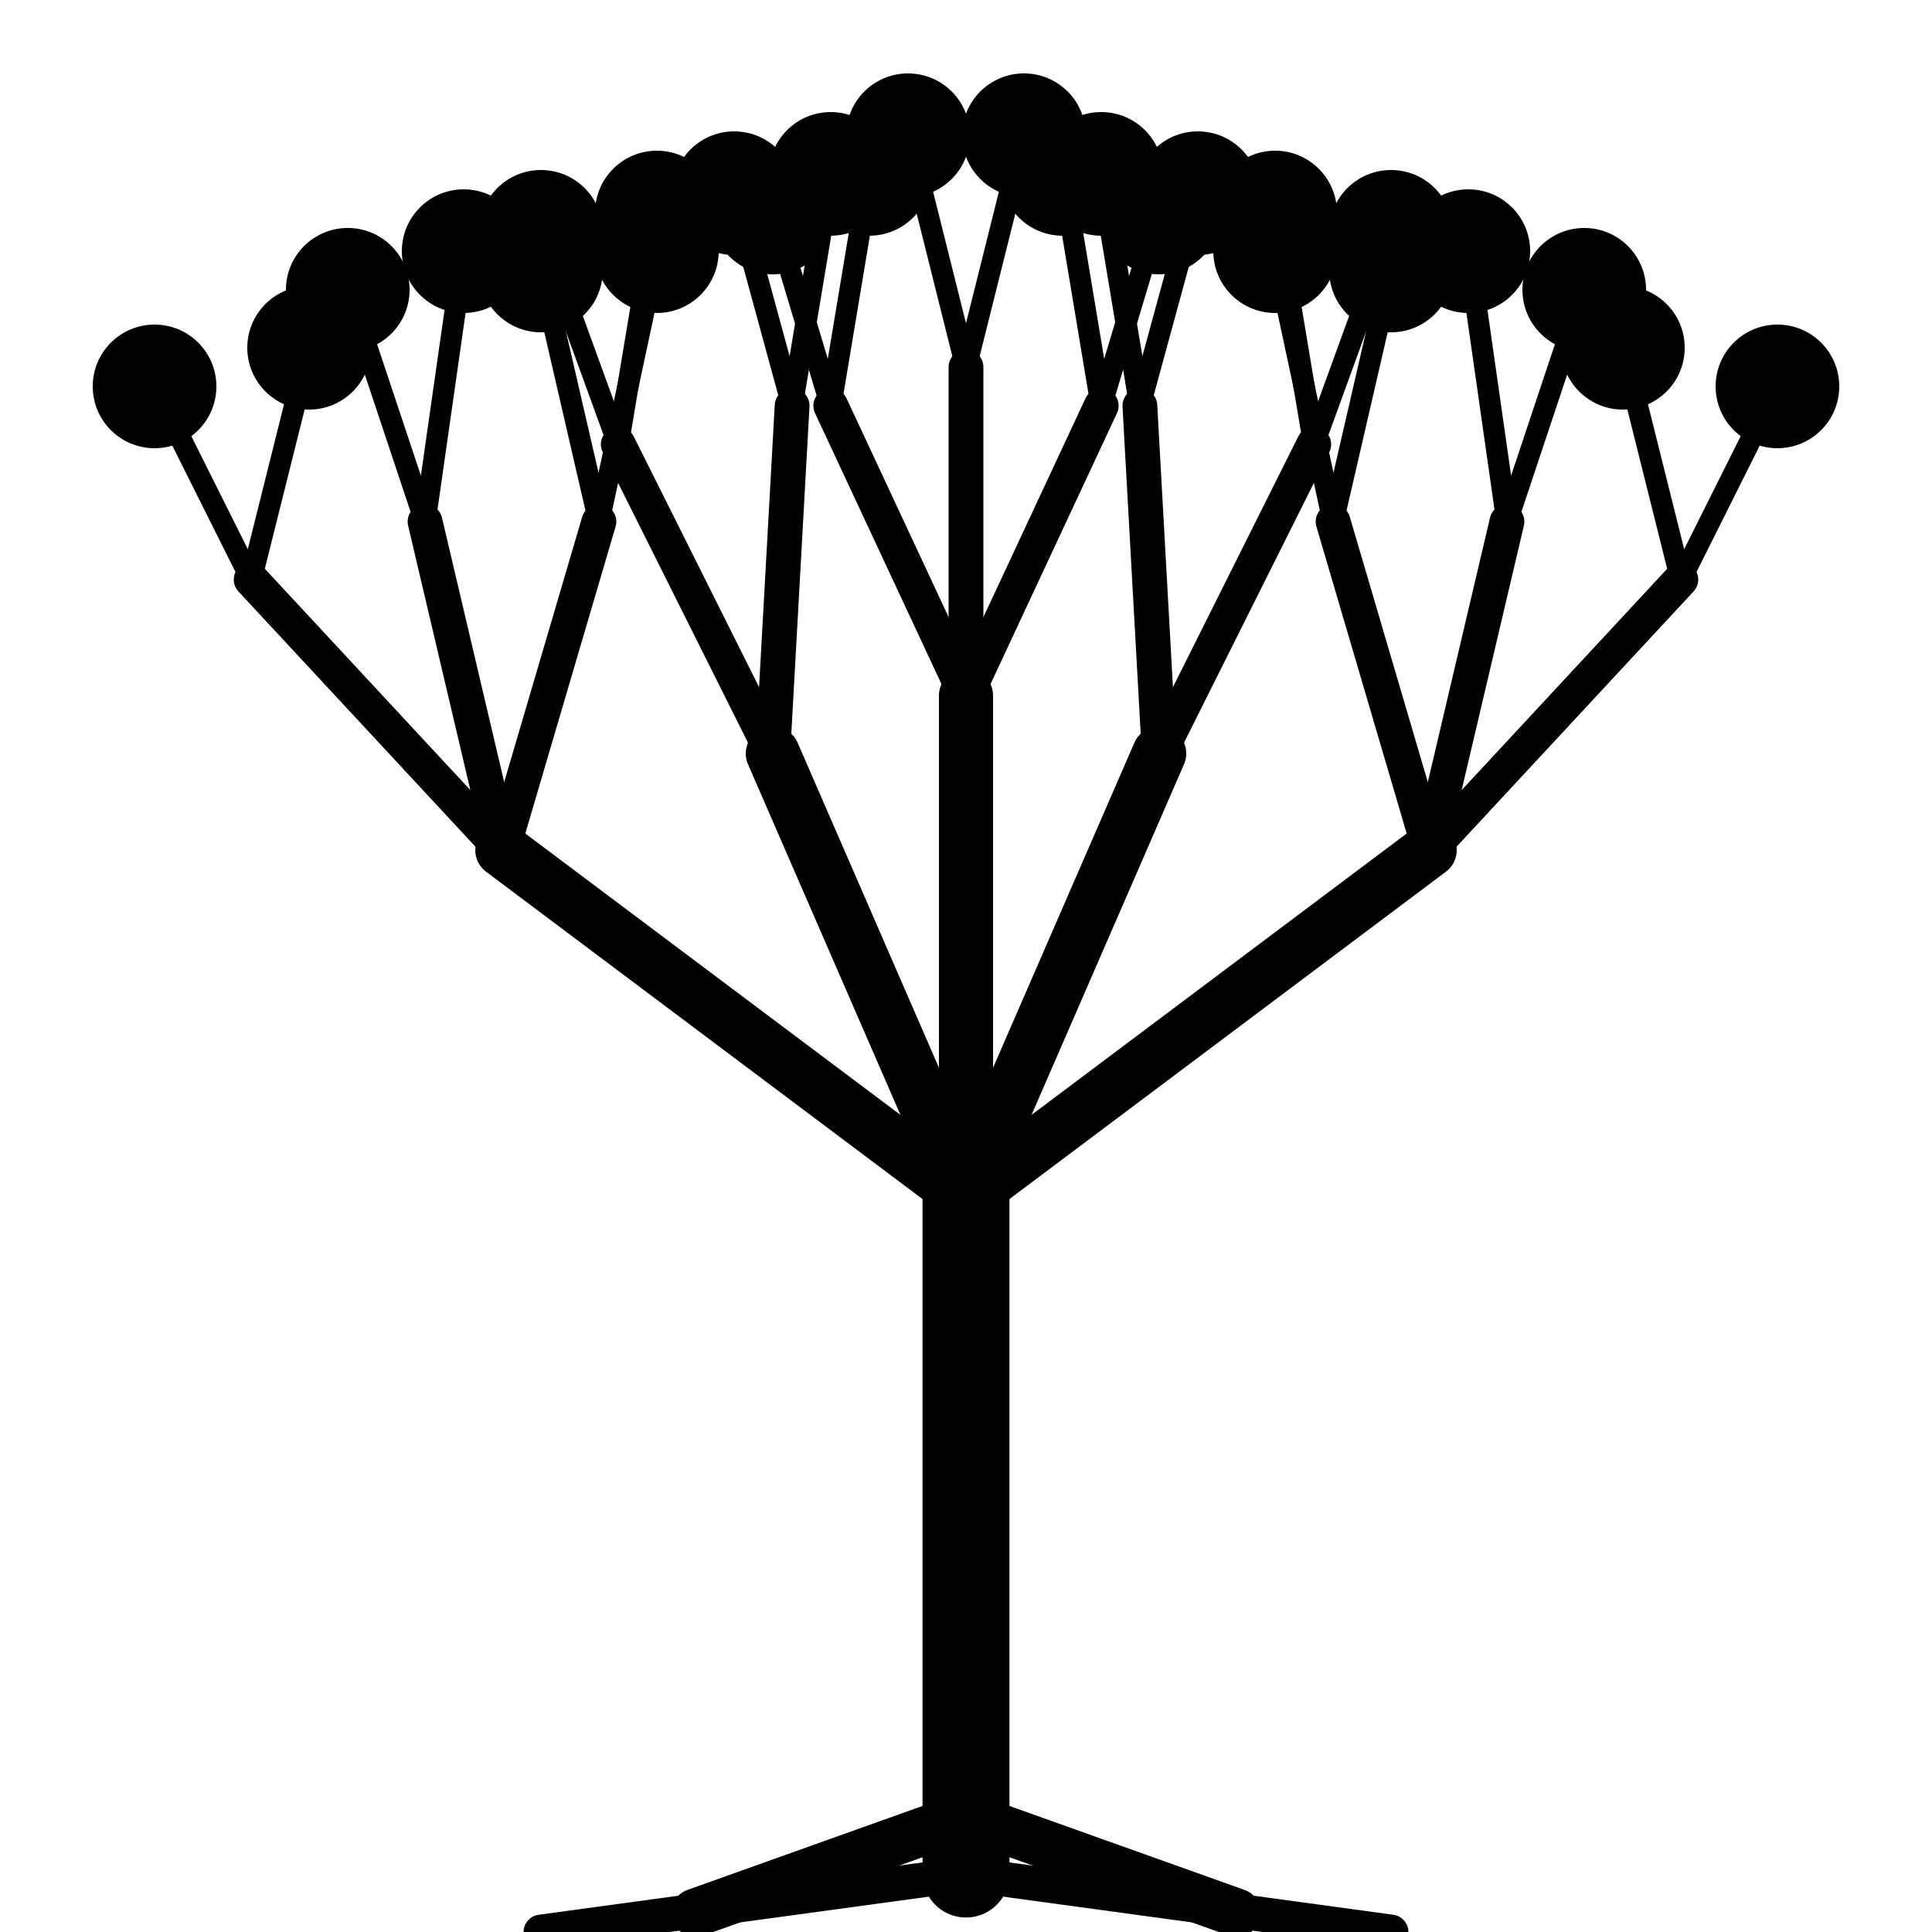
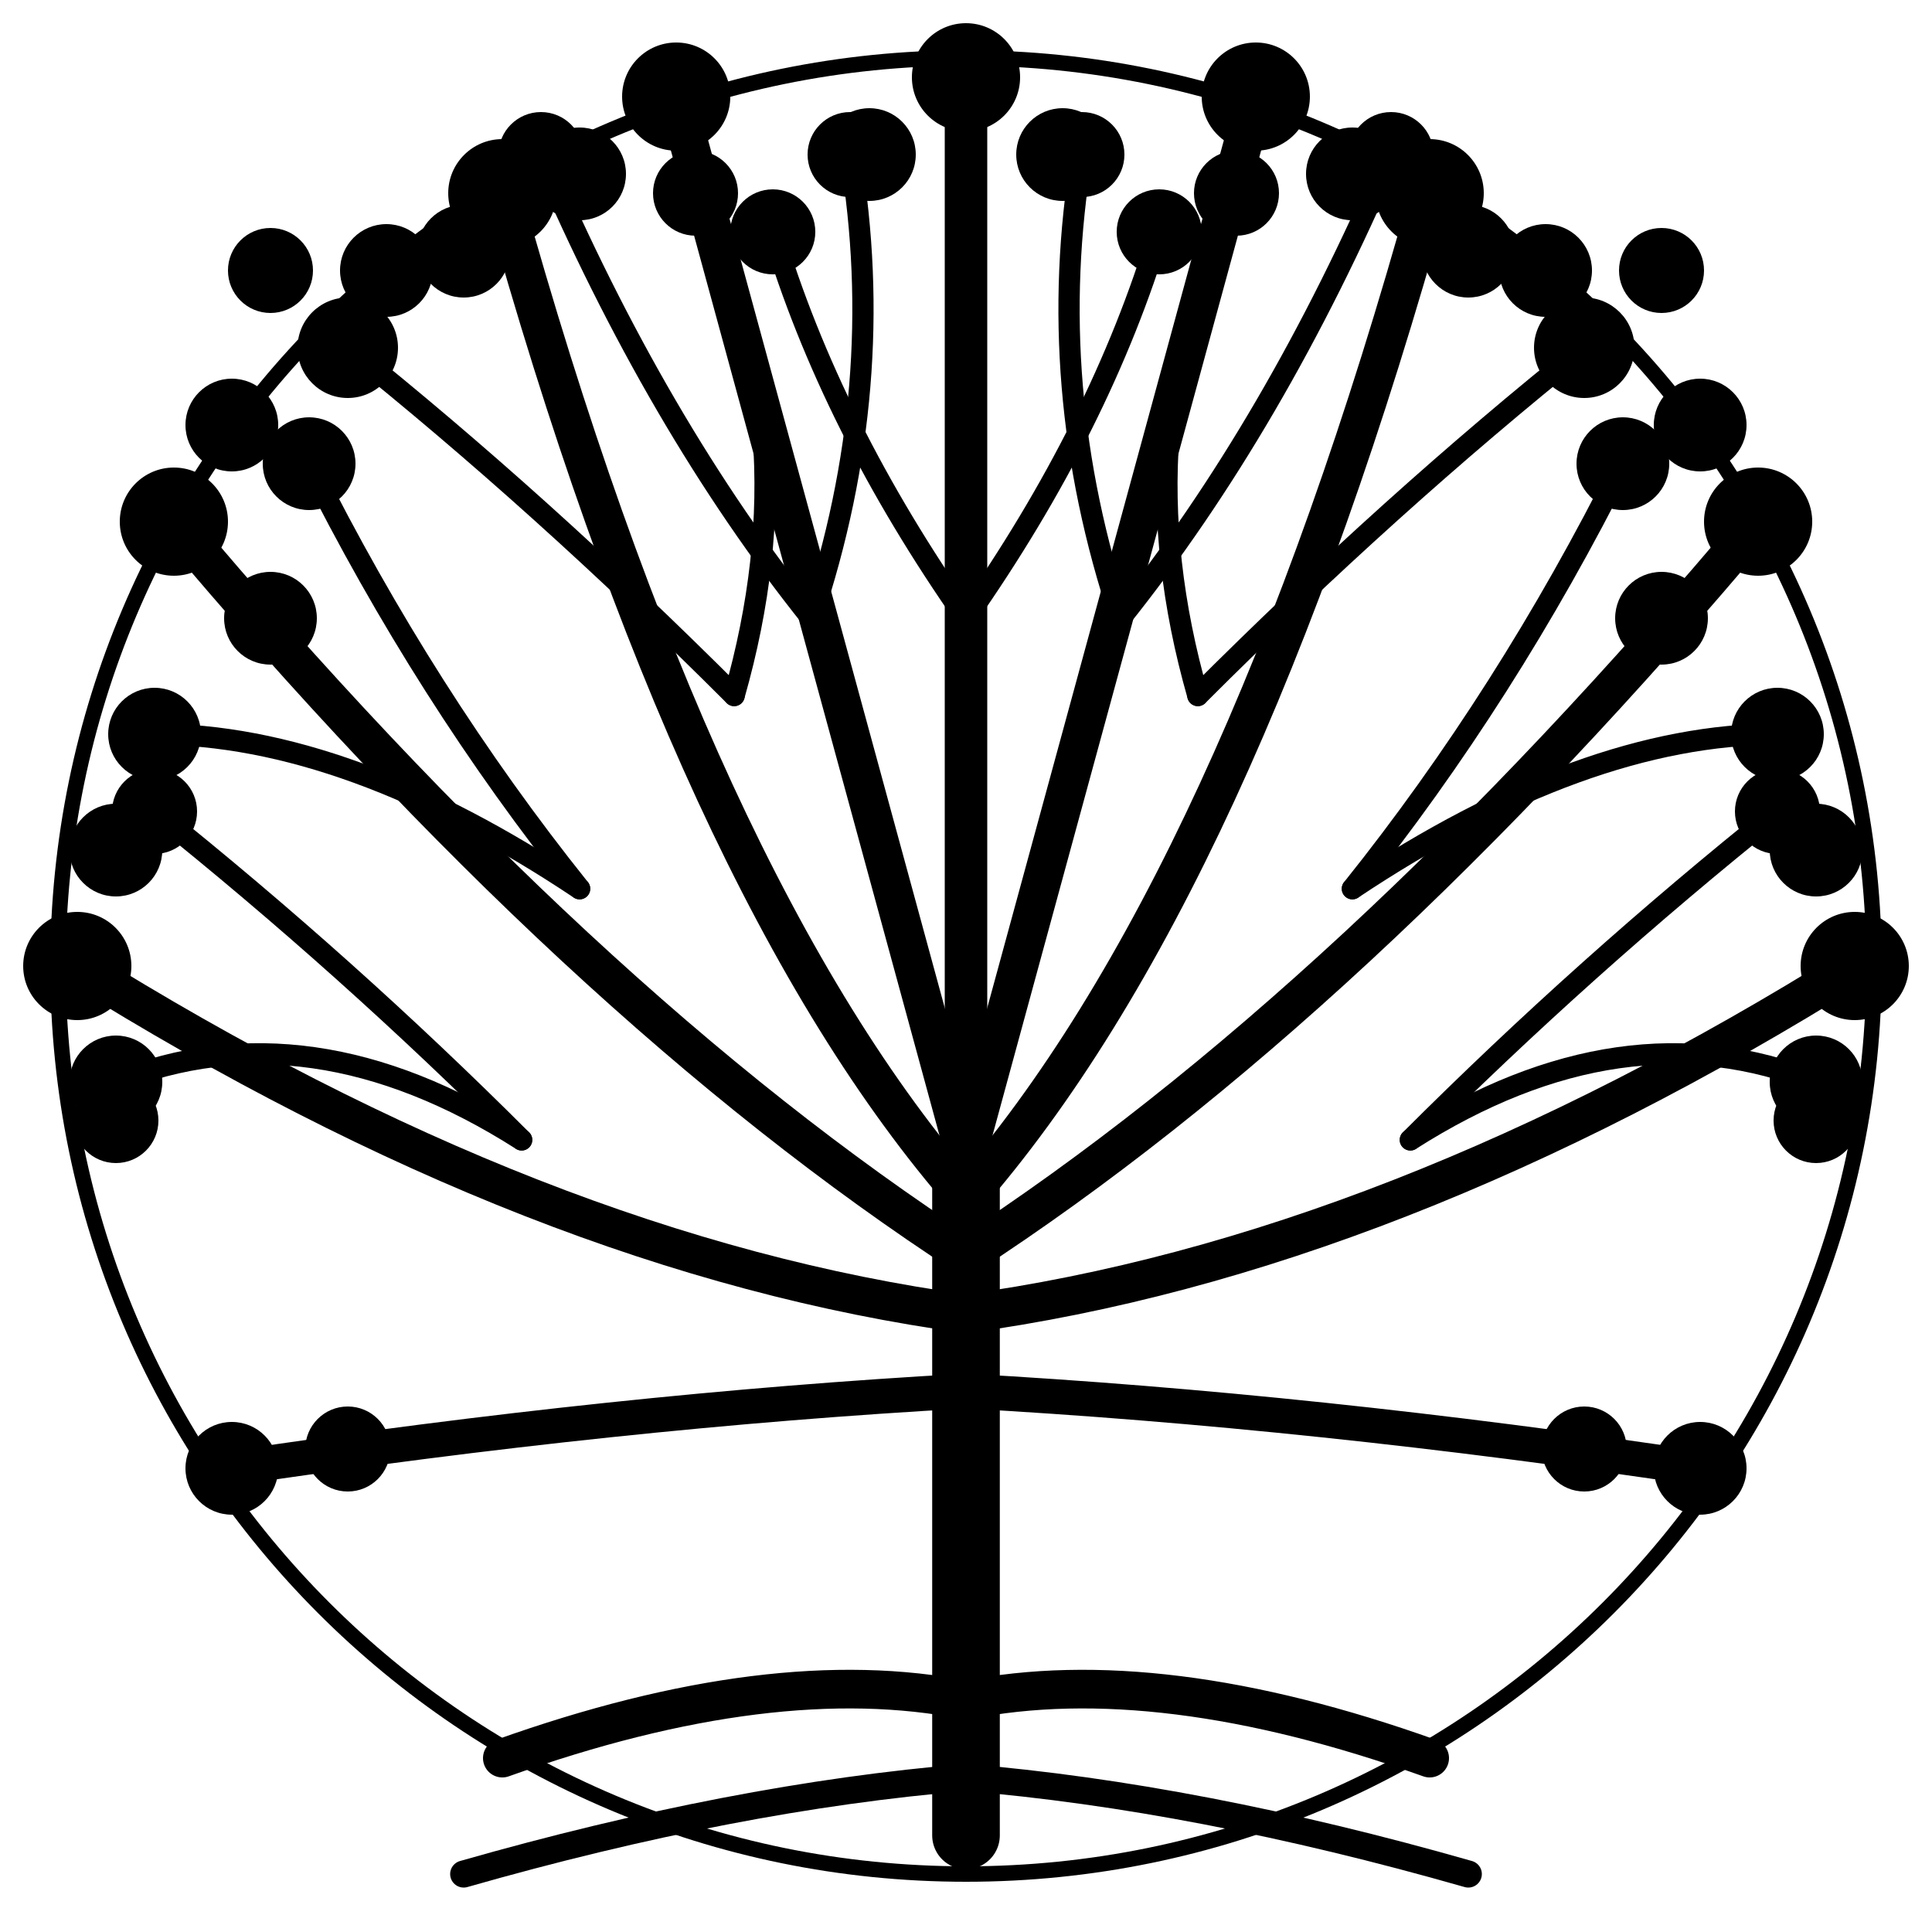
<svg xmlns="http://www.w3.org/2000/svg" viewBox="0 0 100 100" width="22" height="22">
+   <circle cx="50" cy="50" r="47" fill="none" stroke="currentColor" stroke-width="0.8" />
  <g stroke="currentColor" fill="none" stroke-linecap="round" stroke-linejoin="round">
-     <line x1="50" y1="97" x2="50" y2="62" stroke-width="4.5" />
-     <line x1="50" y1="94" x2="36" y2="99" stroke-width="2.5" />
-     <line x1="50" y1="94" x2="64" y2="99" stroke-width="2.5" />
-     <line x1="50" y1="97" x2="28" y2="100" stroke-width="1.8" />
-     <line x1="50" y1="97" x2="72" y2="100" stroke-width="1.8" />
-     <line x1="50" y1="62" x2="26" y2="44" stroke-width="2.8" />
-     <line x1="50" y1="62" x2="74" y2="44" stroke-width="2.8" />
-     <line x1="50" y1="62" x2="40" y2="39" stroke-width="2.8" />
-     <line x1="50" y1="62" x2="60" y2="39" stroke-width="2.8" />
-     <line x1="50" y1="62" x2="50" y2="36" stroke-width="2.8" />
-     <line x1="26" y1="44" x2="13" y2="30" stroke-width="1.8" />
-     <line x1="26" y1="44" x2="22" y2="27" stroke-width="1.8" />
-     <line x1="26" y1="44" x2="31" y2="27" stroke-width="1.8" />
-     <line x1="74" y1="44" x2="87" y2="30" stroke-width="1.8" />
-     <line x1="74" y1="44" x2="78" y2="27" stroke-width="1.8" />
-     <line x1="74" y1="44" x2="69" y2="27" stroke-width="1.8" />
-     <line x1="40" y1="39" x2="32" y2="23" stroke-width="1.8" />
-     <line x1="40" y1="39" x2="41" y2="21" stroke-width="1.8" />
-     <line x1="60" y1="39" x2="68" y2="23" stroke-width="1.8" />
-     <line x1="60" y1="39" x2="59" y2="21" stroke-width="1.8" />
-     <line x1="50" y1="36" x2="43" y2="21" stroke-width="1.8" />
-     <line x1="50" y1="36" x2="50" y2="19" stroke-width="1.8" />
-     <line x1="50" y1="36" x2="57" y2="21" stroke-width="1.8" />
-     <line x1="13" y1="30" x2="8" y2="20" stroke-width="1.1" />
-     <line x1="13" y1="30" x2="16" y2="18" stroke-width="1.1" />
-     <line x1="22" y1="27" x2="18" y2="15" stroke-width="1.1" />
-     <line x1="22" y1="27" x2="24" y2="13" stroke-width="1.1" />
-     <line x1="31" y1="27" x2="28" y2="14" stroke-width="1.1" />
-     <line x1="31" y1="27" x2="34" y2="13" stroke-width="1.1" />
-     <line x1="87" y1="30" x2="92" y2="20" stroke-width="1.1" />
-     <line x1="87" y1="30" x2="84" y2="18" stroke-width="1.1" />
-     <line x1="78" y1="27" x2="82" y2="15" stroke-width="1.1" />
-     <line x1="78" y1="27" x2="76" y2="13" stroke-width="1.1" />
-     <line x1="69" y1="27" x2="72" y2="14" stroke-width="1.1" />
-     <line x1="69" y1="27" x2="66" y2="13" stroke-width="1.1" />
-     <line x1="32" y1="23" x2="28" y2="12" stroke-width="1.1" />
-     <line x1="32" y1="23" x2="34" y2="11" stroke-width="1.1" />
-     <line x1="41" y1="21" x2="38" y2="10" stroke-width="1.1" />
-     <line x1="41" y1="21" x2="43" y2="9" stroke-width="1.1" />
-     <line x1="68" y1="23" x2="72" y2="12" stroke-width="1.1" />
-     <line x1="68" y1="23" x2="66" y2="11" stroke-width="1.1" />
-     <line x1="59" y1="21" x2="62" y2="10" stroke-width="1.1" />
-     <line x1="59" y1="21" x2="57" y2="9" stroke-width="1.1" />
-     <line x1="43" y1="21" x2="40" y2="11" stroke-width="1.1" />
-     <line x1="43" y1="21" x2="45" y2="9" stroke-width="1.1" />
-     <line x1="50" y1="19" x2="47" y2="7" stroke-width="1.1" />
-     <line x1="50" y1="19" x2="53" y2="7" stroke-width="1.1" />
-     <line x1="57" y1="21" x2="55" y2="9" stroke-width="1.1" />
-     <line x1="57" y1="21" x2="60" y2="11" stroke-width="1.1" />
+     <path d="M50 95 Q50 80 50 60" stroke-width="3.5" />
+     <path d="M50 88 Q40 86 26 91" stroke-width="2" />
+     <path d="M50 88 Q60 86 74 91" stroke-width="2" />
+     <path d="M50 92 Q38 93 24 97" stroke-width="1.4" />
+     <path d="M50 92 Q62 93 76 97" stroke-width="1.4" />
+     <path d="M50 68 Q28 65 4 50" stroke-width="2" />
+     <path d="M50 72 Q32 73 12 76" stroke-width="1.8" />
+     <path d="M50 65 Q30 52 9 27" stroke-width="2" />
+     <path d="M50 62 Q36 46 26 10" stroke-width="2" />
+     <path d="M50 60 Q44 38 35 5" stroke-width="2" />
+     <path d="M50 60 Q50 36 50 4" stroke-width="2.2" />
+     <path d="M50 60 Q56 38 65 5" stroke-width="2" />
+     <path d="M50 62 Q64 46 74 10" stroke-width="2" />
+     <path d="M50 65 Q70 52 91 27" stroke-width="2" />
+     <path d="M50 68 Q72 65 96 50" stroke-width="2" />
+     <path d="M50 72 Q68 73 88 76" stroke-width="1.8" />
+     <path d="M27 59 Q16 52 6 56" stroke-width="1.1" />
+     <path d="M27 59 Q18 50 8 42" stroke-width="1.1" />
+     <path d="M30 46 Q18 38 8 38" stroke-width="1.1" />
+     <path d="M30 46 Q22 36 16 24" stroke-width="1.1" />
+     <path d="M38 36 Q28 26 18 18" stroke-width="1.1" />
+     <path d="M38 36 Q42 22 36 10" stroke-width="1.1" />
+     <path d="M42 32 Q34 22 28 8" stroke-width="1.1" />
+     <path d="M42 32 Q46 20 44 8" stroke-width="1.1" />
+     <path d="M50 32 Q43 22 40 12" stroke-width="1.1" />
+     <path d="M50 32 Q57 22 60 12" stroke-width="1.1" />
+     <path d="M58 32 Q54 20 56 8" stroke-width="1.1" />
+     <path d="M58 32 Q66 22 72 8" stroke-width="1.1" />
+     <path d="M62 36 Q72 26 82 18" stroke-width="1.1" />
+     <path d="M62 36 Q58 22 64 10" stroke-width="1.1" />
+     <path d="M70 46 Q82 38 92 38" stroke-width="1.1" />
+     <path d="M70 46 Q78 36 84 24" stroke-width="1.1" />
+     <path d="M73 59 Q84 52 94 56" stroke-width="1.1" />
+     <path d="M73 59 Q82 50 92 42" stroke-width="1.1" />
  </g>
  <g fill="currentColor">
-     <circle cx="8" cy="20" r="3.2" />
-     <circle cx="16" cy="18" r="3.2" />
-     <circle cx="18" cy="15" r="3.2" />
-     <circle cx="24" cy="13" r="3.2" />
-     <circle cx="28" cy="14" r="3.2" />
-     <circle cx="34" cy="13" r="3.2" />
-     <circle cx="92" cy="20" r="3.2" />
-     <circle cx="84" cy="18" r="3.2" />
-     <circle cx="82" cy="15" r="3.2" />
-     <circle cx="76" cy="13" r="3.2" />
-     <circle cx="72" cy="14" r="3.2" />
-     <circle cx="66" cy="13" r="3.2" />
-     <circle cx="28" cy="12" r="3.2" />
-     <circle cx="34" cy="11" r="3.2" />
-     <circle cx="38" cy="10" r="3.2" />
-     <circle cx="43" cy="9" r="3.2" />
-     <circle cx="72" cy="12" r="3.2" />
-     <circle cx="66" cy="11" r="3.2" />
-     <circle cx="62" cy="10" r="3.2" />
-     <circle cx="57" cy="9" r="3.2" />
-     <circle cx="40" cy="11" r="3.2" />
-     <circle cx="45" cy="9" r="3.2" />
-     <circle cx="47" cy="7" r="3.2" />
-     <circle cx="53" cy="7" r="3.2" />
-     <circle cx="55" cy="9" r="3.2" />
-     <circle cx="60" cy="11" r="3.2" />
+     <circle cx="50" cy="4" r="2.8" />
+     <circle cx="45" cy="8" r="2.4" />
+     <circle cx="55" cy="8" r="2.4" />
+     <circle cx="40" cy="12" r="2.2" />
+     <circle cx="60" cy="12" r="2.2" />
+     <circle cx="35" cy="5" r="2.8" />
+     <circle cx="30" cy="9" r="2.4" />
+     <circle cx="28" cy="8" r="2.2" />
+     <circle cx="24" cy="13" r="2.4" />
+     <circle cx="44" cy="8" r="2.2" />
+     <circle cx="65" cy="5" r="2.8" />
+     <circle cx="70" cy="9" r="2.4" />
+     <circle cx="72" cy="8" r="2.2" />
+     <circle cx="76" cy="13" r="2.4" />
+     <circle cx="56" cy="8" r="2.2" />
+     <circle cx="26" cy="10" r="2.8" />
+     <circle cx="20" cy="14" r="2.4" />
+     <circle cx="18" cy="18" r="2.6" />
+     <circle cx="14" cy="14" r="2.2" />
+     <circle cx="36" cy="10" r="2.2" />
+     <circle cx="74" cy="10" r="2.8" />
+     <circle cx="80" cy="14" r="2.4" />
+     <circle cx="82" cy="18" r="2.6" />
+     <circle cx="86" cy="14" r="2.2" />
+     <circle cx="64" cy="10" r="2.2" />
+     <circle cx="9" cy="27" r="2.8" />
+     <circle cx="12" cy="22" r="2.4" />
+     <circle cx="8" cy="38" r="2.4" />
+     <circle cx="14" cy="32" r="2.4" />
+     <circle cx="16" cy="24" r="2.4" />
+     <circle cx="91" cy="27" r="2.8" />
+     <circle cx="88" cy="22" r="2.4" />
+     <circle cx="92" cy="38" r="2.4" />
+     <circle cx="86" cy="32" r="2.4" />
+     <circle cx="84" cy="24" r="2.4" />
+     <circle cx="4" cy="50" r="2.8" />
+     <circle cx="6" cy="44" r="2.4" />
+     <circle cx="6" cy="56" r="2.4" />
+     <circle cx="8" cy="42" r="2.2" />
+     <circle cx="6" cy="58" r="2.2" />
+     <circle cx="96" cy="50" r="2.8" />
+     <circle cx="94" cy="44" r="2.4" />
+     <circle cx="94" cy="56" r="2.4" />
+     <circle cx="92" cy="42" r="2.2" />
+     <circle cx="94" cy="58" r="2.2" />
+     <circle cx="12" cy="76" r="2.4" />
+     <circle cx="18" cy="75" r="2.2" />
+     <circle cx="88" cy="76" r="2.4" />
+     <circle cx="82" cy="75" r="2.2" />
  </g>
</svg>
